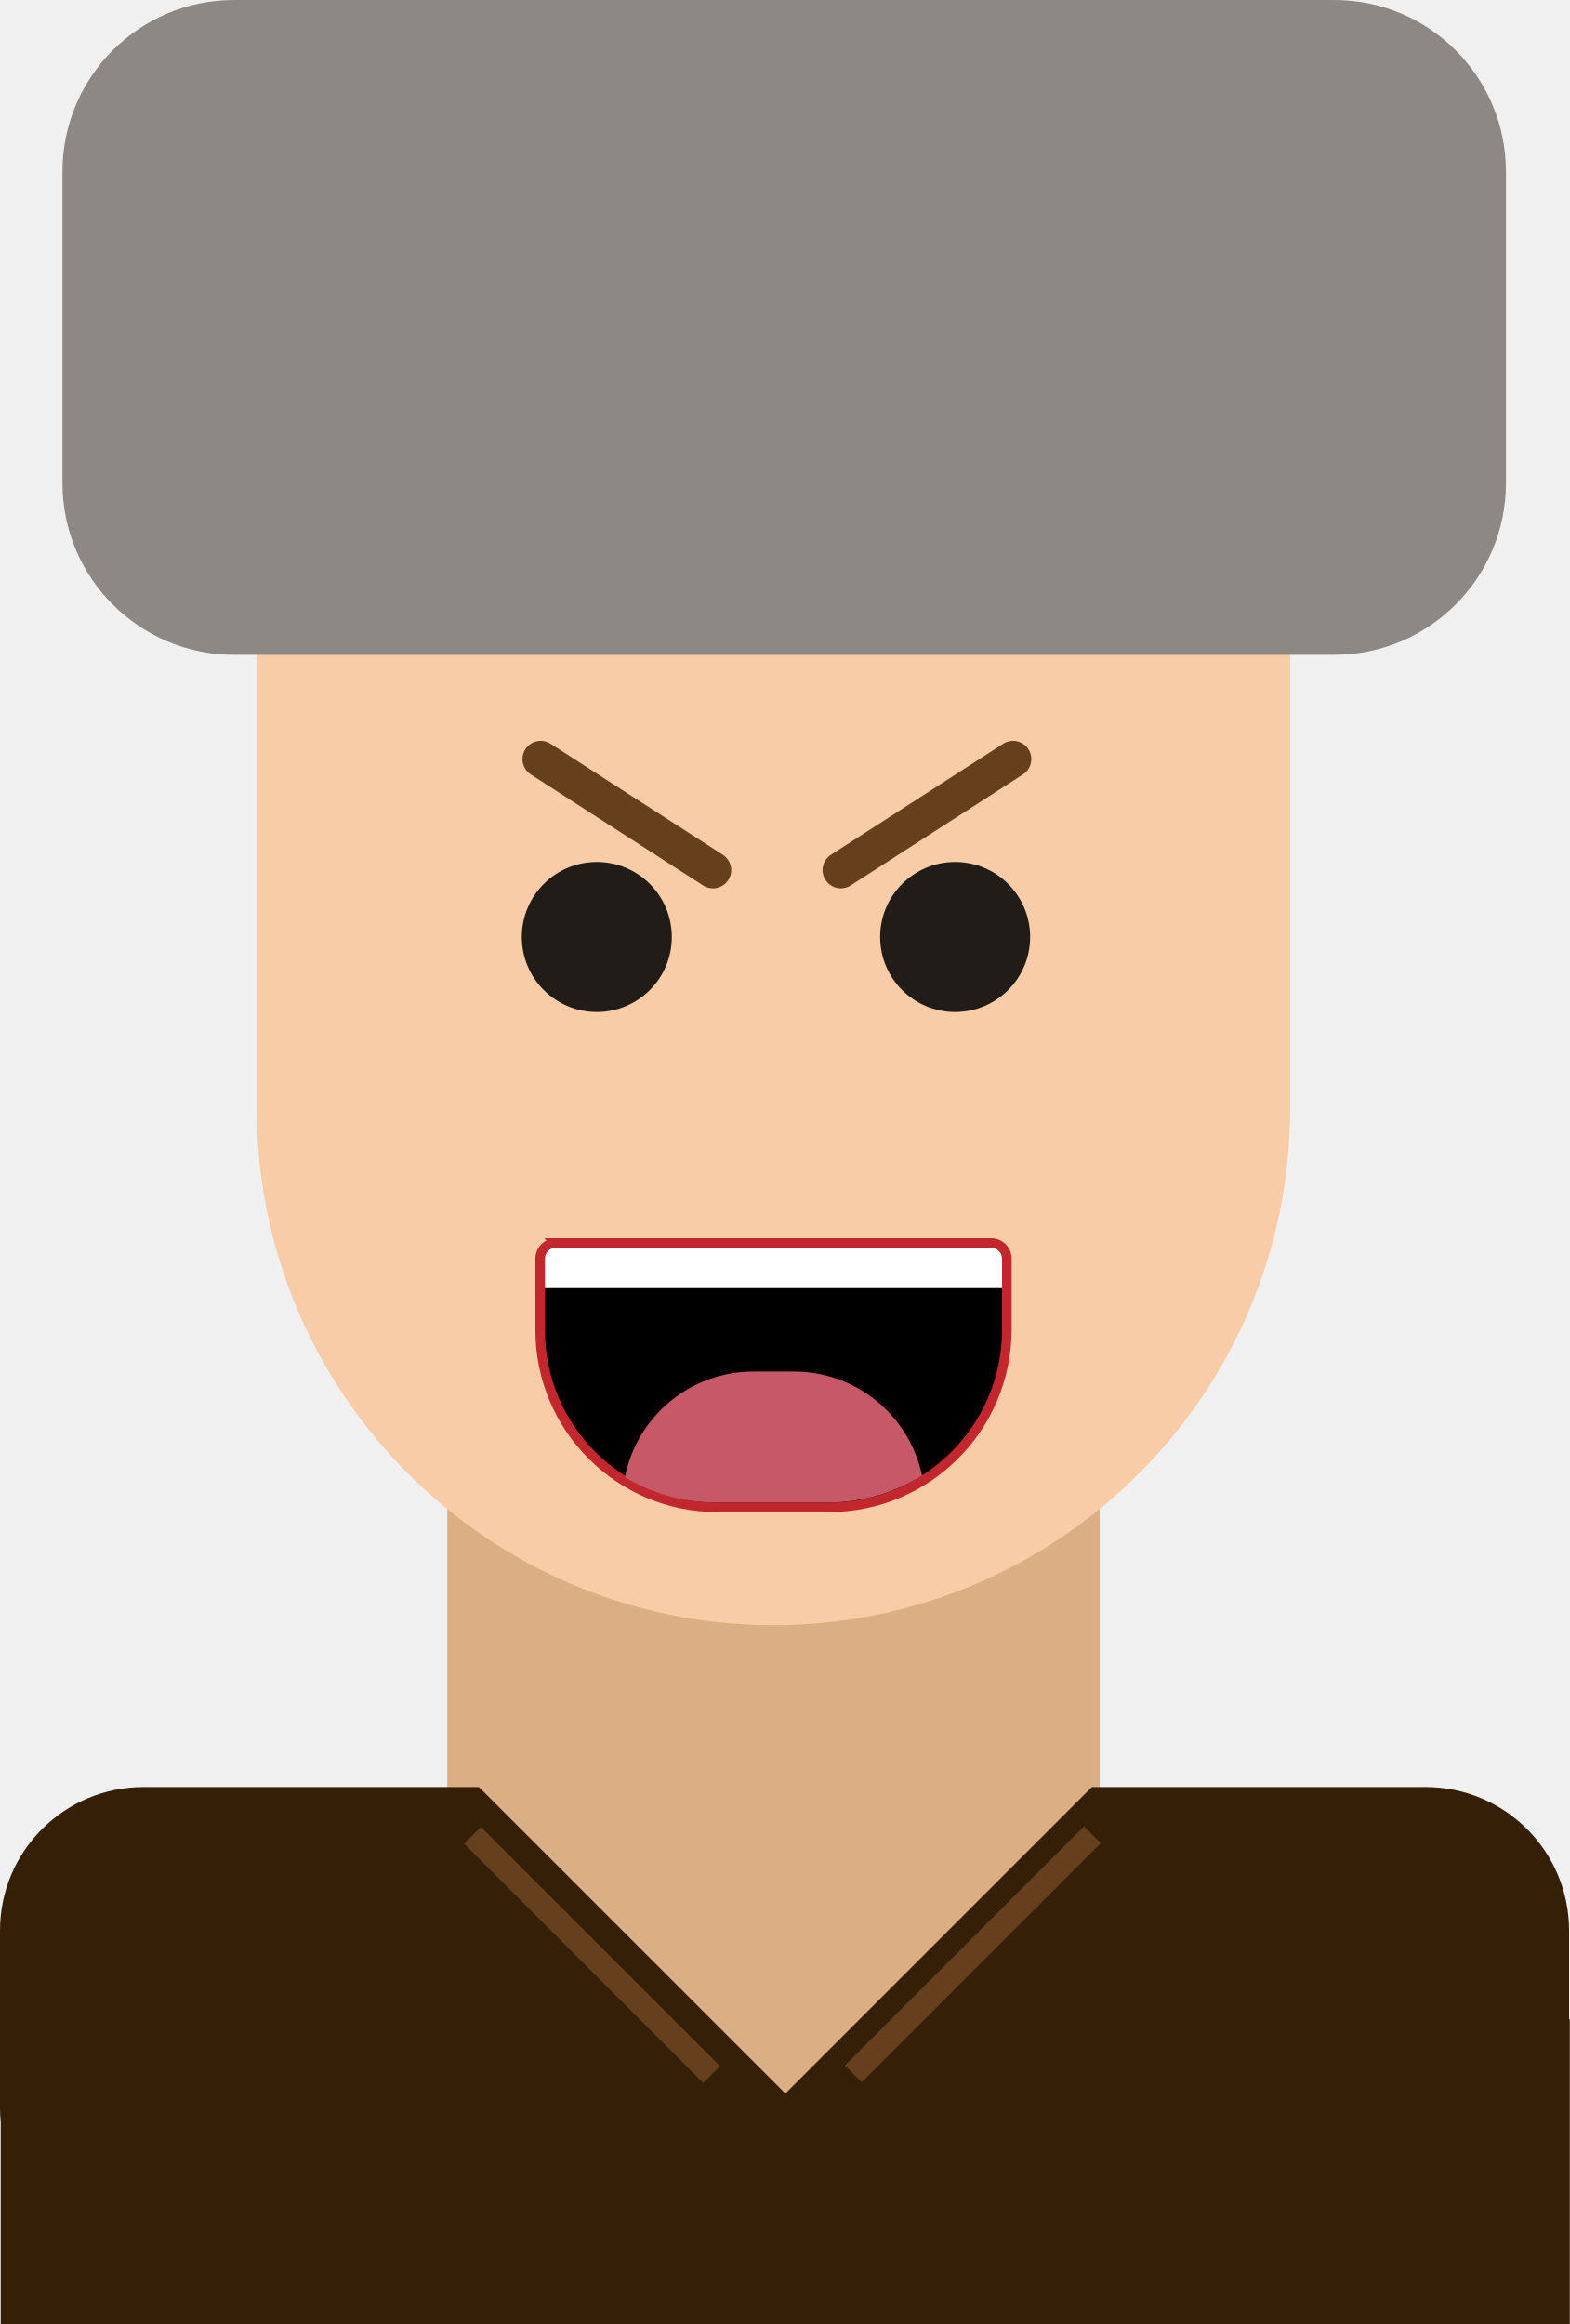
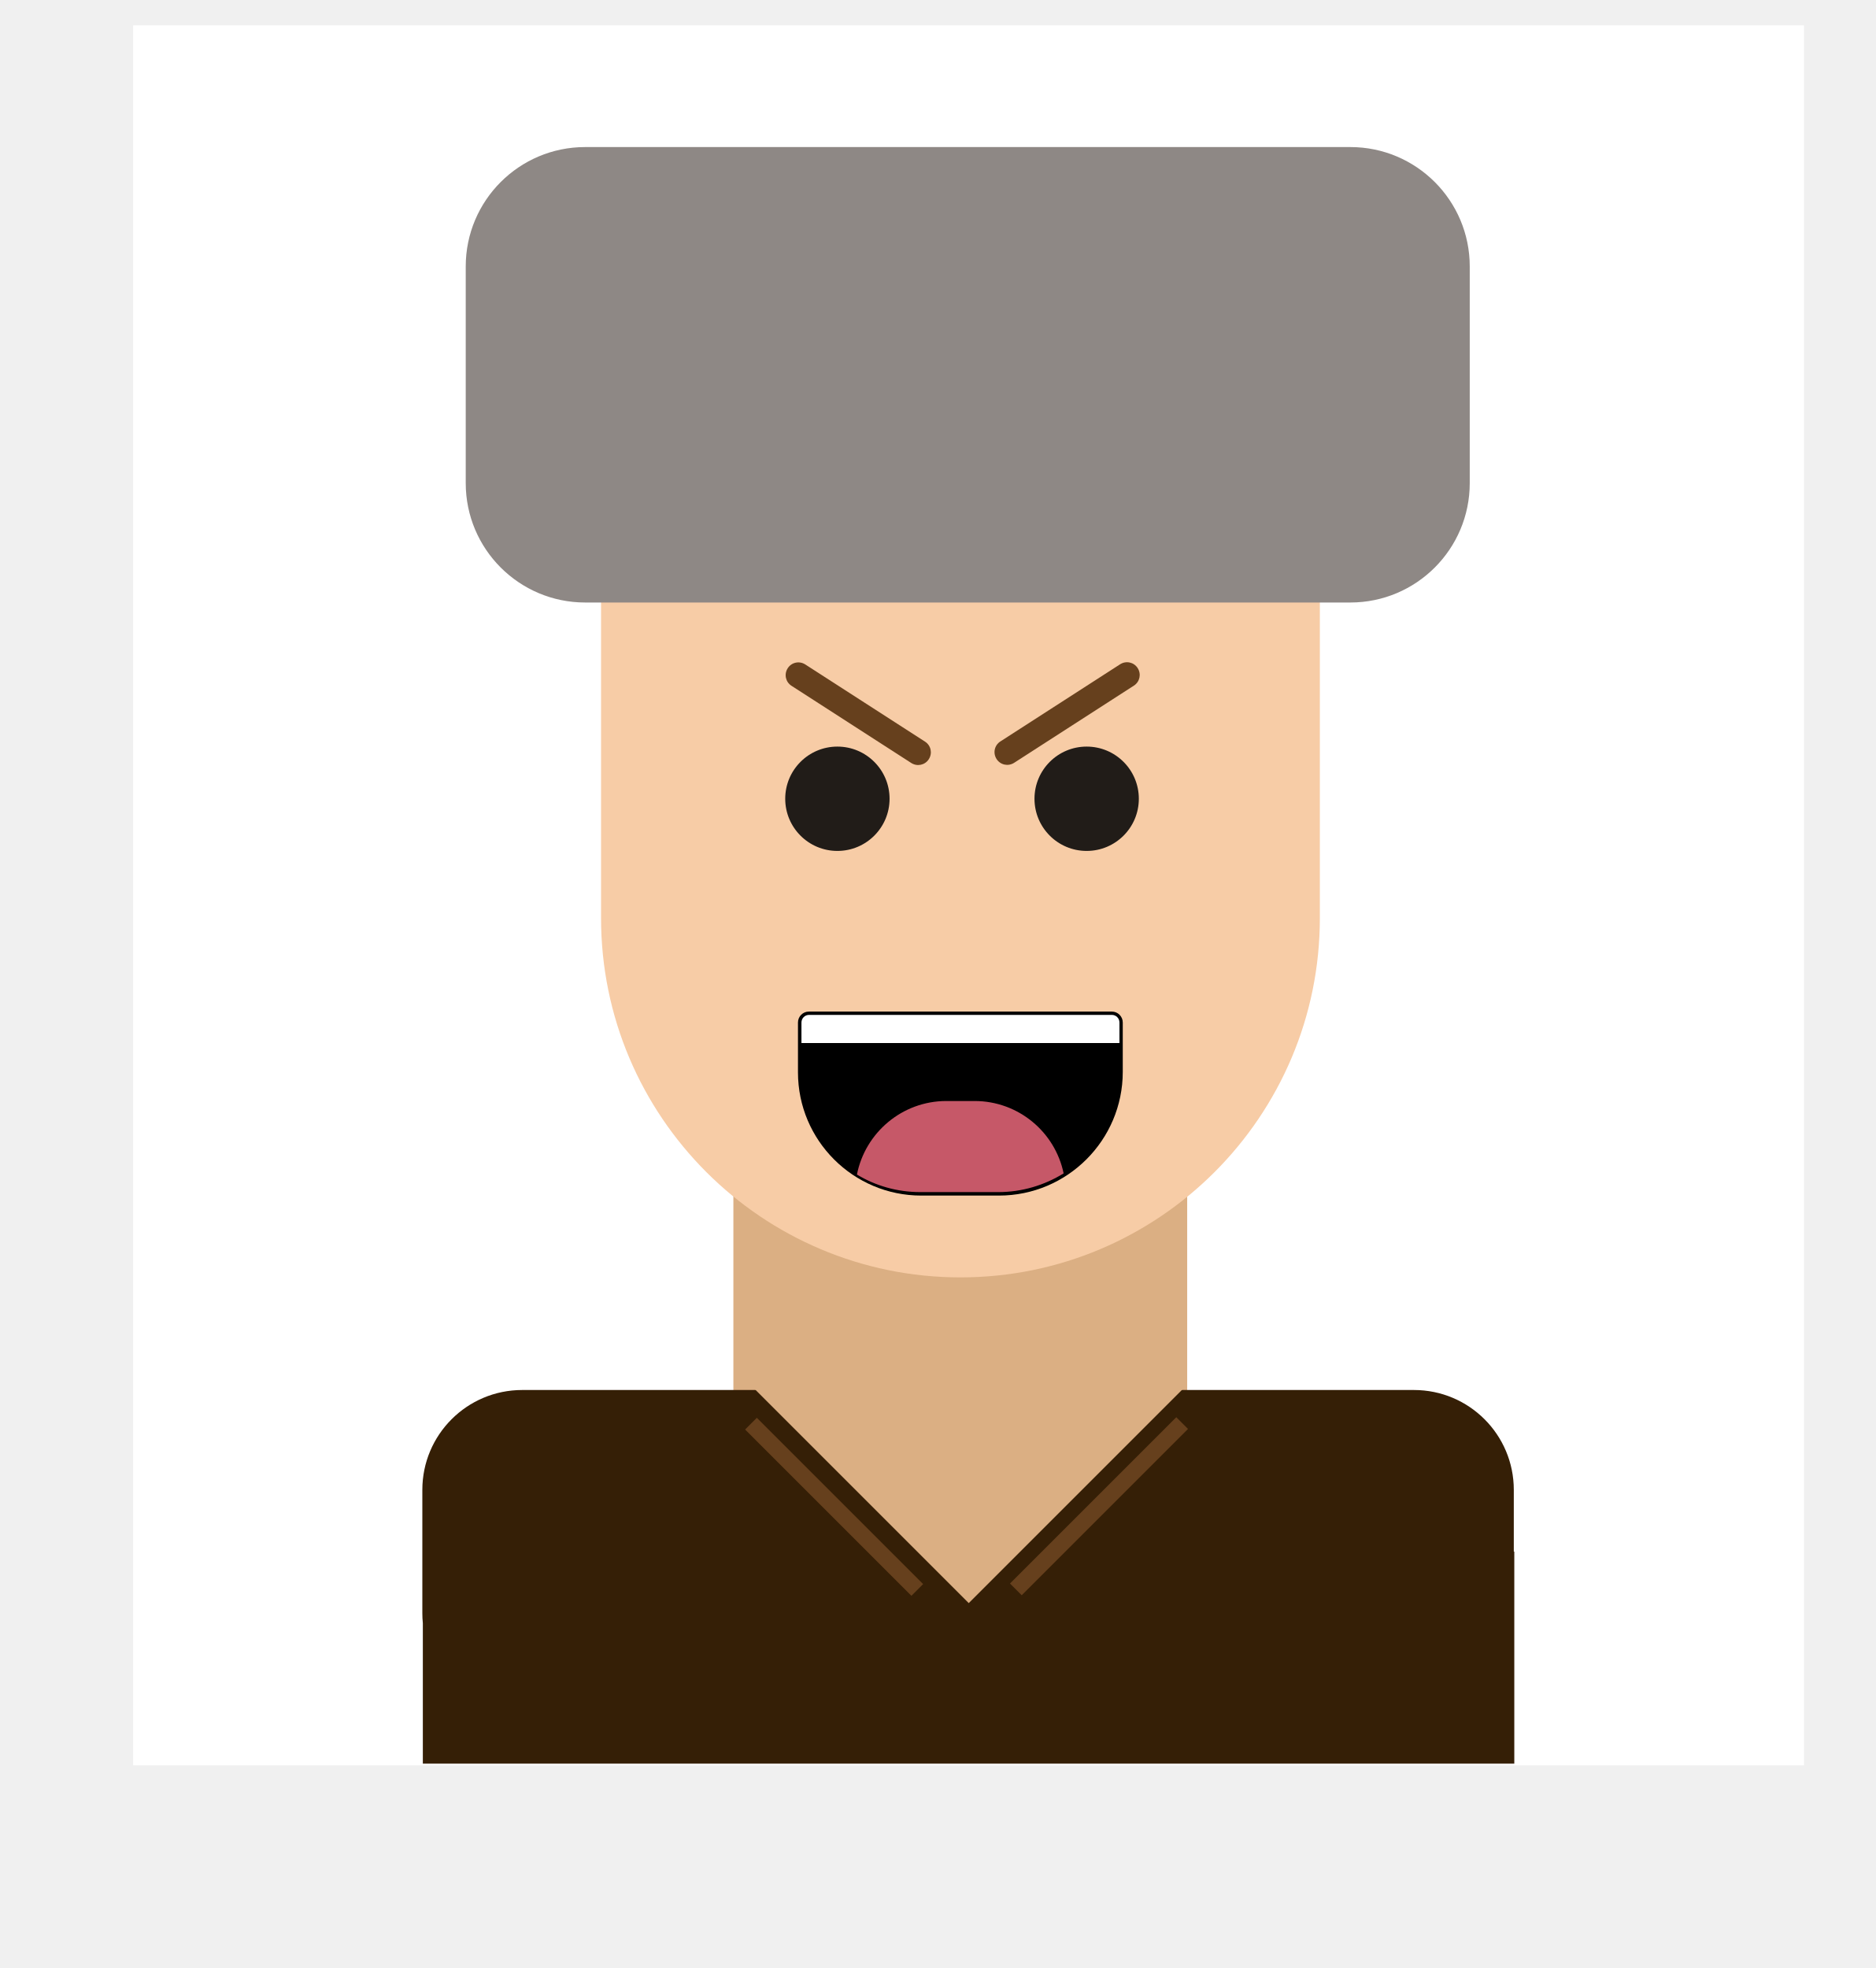
- <svg xmlns="http://www.w3.org/2000/svg" id="Ebene_2" data-name="Ebene 2" viewBox="0 0 659.3 976">
+ <svg xmlns="http://www.w3.org/2000/svg" id="Ebene_2" data-name="Ebene 2" version="1.1" viewBox="0 0 1132.4 1188.3">
  <defs>
    <style>
-       
      .cls-1 {
        fill: #211c18;
      }

-       .cls-1, .cls-2, .cls-3, .cls-4, .cls-5, .cls-6, .cls-7, .cls-8 {
+       .cls-1, .cls-2, .cls-3, .cls-4, .cls-5, .cls-6, .cls-7, .cls-8, .cls-9 {
        stroke-width: 0px;
      }
-       
+ 
      .cls-2 {
        fill: #66401d;
      }
-       
+ 
      .cls-3 {
        fill: #dbaf83;
-       }
- 
-       .cls-9 {
-         fill: #000;
-         stroke: #c1272d;
-         stroke-miterlimit: 10;
-         stroke-width: 4px;
      }

      .cls-4 {
        fill: #c65868;
      }
-       
+ 
      .cls-5 {
+         fill: #000;
+       }
+ 
+       .cls-6 {
        fill: #f7cca6;
      }
-       
-       .cls-6 {
+ 
+       .cls-7 {
        fill: #351f06;
      }
-       
-       .cls-7 {
+ 
+       .cls-8 {
        fill: #fff;
      }

-       .cls-8 {
+       .cls-9 {
        fill: #8e8885;
      }
    </style>
  </defs>
-   <g id="Ebene_2-2" data-name="Ebene 2">
-     <rect class="cls-3" x="187.85" y="632.5" width="274" height="258.5" />
-     <path class="cls-6" d="M659,848v-37.23c0-33.29-26.98-60.27-60.27-60.27H60.27c-33.29,0-60.27,26.98-60.27,60.27v74.46c0,2.03.1,4.04.3,6.02v84.75h659v-128h-.3Z" />
-     <rect class="cls-3" x="237.79" y="656.93" width="184.15" height="184.15" transform="translate(33.48 1511.87) rotate(-135)" />
-     <path class="cls-5" d="M134,235h381.69c14.43,0,26.15,11.72,26.15,26.15v204.35c0,119.77-97.23,217-217,217h0c-119.77,0-217-97.23-217-217v-204.35c0-14.43,11.72-26.15,26.15-26.15Z" />
+   <rect class="cls-8" x="80.4" y="15.3" width="1008.8" height="1050.6" />
+   <g id="Ebene_2-2" data-name="Ebene 2-2">
+     <rect class="cls-3" x="442.8" y="721.3" width="274" height="258.5" />
+     <path class="cls-7" d="M914,936.8v-37.2c0-33.3-27-60.3-60.3-60.3H315.3c-33.3,0-60.3,27-60.3,60.3v74.5c0,2,.1,4,.3,6v84.8h659v-128h-.3Z" />
+     <rect class="cls-3" x="492.8" y="745.7" width="184.1" height="184.2" transform="translate(-421.1 658.9) rotate(-45)" />
+     <path class="cls-6" d="M389,323.8h381.7c14.4,0,26.2,11.7,26.2,26.1v204.4c0,119.8-97.2,217-217,217h0c-119.8,0-217-97.2-217-217v-204.4c0-14.4,11.7-26.1,26.1-26.1h0Z" />
    <g id="Expression">
-       <circle class="cls-1" cx="250.65" cy="393.5" r="31.5" />
-       <path class="cls-1" d="M432.65,393.5c0,17.4-14.1,31.5-31.5,31.5-17.4,0-31.5-14.1-31.5-31.5s14.1-31.5,31.5-31.5c17.4,0,31.5,14.1,31.5,31.5Z" />
+       <circle class="cls-1" cx="505.6" cy="482.3" r="31.5" />
+       <path class="cls-1" d="M687.6,482.3c0,17.4-14.1,31.5-31.5,31.5s-31.5-14.1-31.5-31.5,14.1-31.5,31.5-31.5,31.5,14.1,31.5,31.5Z" />
    </g>
-     <rect class="cls-8" x="26.23" width="606.25" height="275" rx="72.09" ry="72.09" />
-     <rect class="cls-2" x="212.56" y="334.45" width="101.38" height="15.32" rx="7.66" ry="7.66" transform="translate(227.31 -88.06) rotate(32.8)" />
-     <path class="cls-9" d="M233.42,522h182.87c3.62,0,6.57,2.94,6.57,6.57v29.78c0,41.2-33.45,74.66-74.66,74.66h-46.97c-41.05,0-74.37-33.32-74.37-74.37v-30.06c0-3.62,2.94-6.57,6.57-6.57Z" />
-     <path class="cls-7" d="M233.41,524h182.88c2.52,0,4.56,2.04,4.56,4.56v12.44h-192v-12.44c0-2.52,2.04-4.56,4.56-4.56Z" />
-     <path class="cls-4" d="M333.42,576h-17c-26.74,0-49.01,19.08-53.96,44.37,11.2,6.75,24.31,10.63,38.33,10.63h46.97c14.5,0,28.03-4.15,39.49-11.31-5.21-24.95-27.33-43.69-53.83-43.69Z" />
-     <rect class="cls-2" x="338.61" y="334.46" width="101.38" height="15.32" rx="7.66" ry="7.66" transform="translate(901.87 418.79) rotate(147.2)" />
-     <rect class="cls-2" x="243.65" y="750" width="10" height="142" transform="translate(-507.71 416.29) rotate(-45)" />
-     <rect class="cls-2" x="403.61" y="749.73" width="10" height="142" transform="translate(117.19 1690.01) rotate(-135)" />
+     <rect class="cls-9" x="281.2" y="88.8" width="606.2" height="275" rx="72.1" ry="72.1" />
+     <path class="cls-2" d="M486.2,401.2l72.3,46.6c3.6,2.3,4.6,7,2.3,10.6h0c-2.3,3.6-7,4.6-10.6,2.3l-72.3-46.6c-3.6-2.3-4.6-7-2.3-10.6h0c2.3-3.6,7-4.6,10.6-2.3Z" />
+     <path class="cls-5" d="M488.4,610.8h182.9c3.6,0,6.6,2.9,6.6,6.6v29.8c0,41.2-33.5,74.7-74.7,74.7h-47c-41,0-74.4-33.3-74.4-74.4v-30.1c0-3.6,2.9-6.6,6.6-6.6h0Z" />
+     <path class="cls-8" d="M488.4,612.8h182.9c2.5,0,4.6,2,4.6,4.6v12.4h-192v-12.4c0-2.5,2-4.6,4.6-4.6Z" />
+     <path class="cls-4" d="M588.4,664.8h-17c-26.7,0-49,19.1-54,44.4,11.2,6.8,24.3,10.6,38.3,10.6h47c14.5,0,28-4.2,39.5-11.3-5.2-25-27.3-43.7-53.8-43.7h0Z" />
+     <path class="cls-2" d="M684.6,414l-72.3,46.6c-3.6,2.3-8.3,1.3-10.6-2.3h0c-2.3-3.6-1.3-8.3,2.3-10.6l72.3-46.6c3.6-2.3,8.3-1.3,10.6,2.3h0c2.3,3.6,1.3,8.3-2.3,10.6Z" />
+     <rect class="cls-2" x="498.6" y="838.8" width="10" height="142" transform="translate(-495.8 622.6) rotate(-45)" />
+     <rect class="cls-2" x="592.6" y="904.5" width="142" height="10" transform="translate(-448.8 735.6) rotate(-45)" />
  </g>
</svg>
